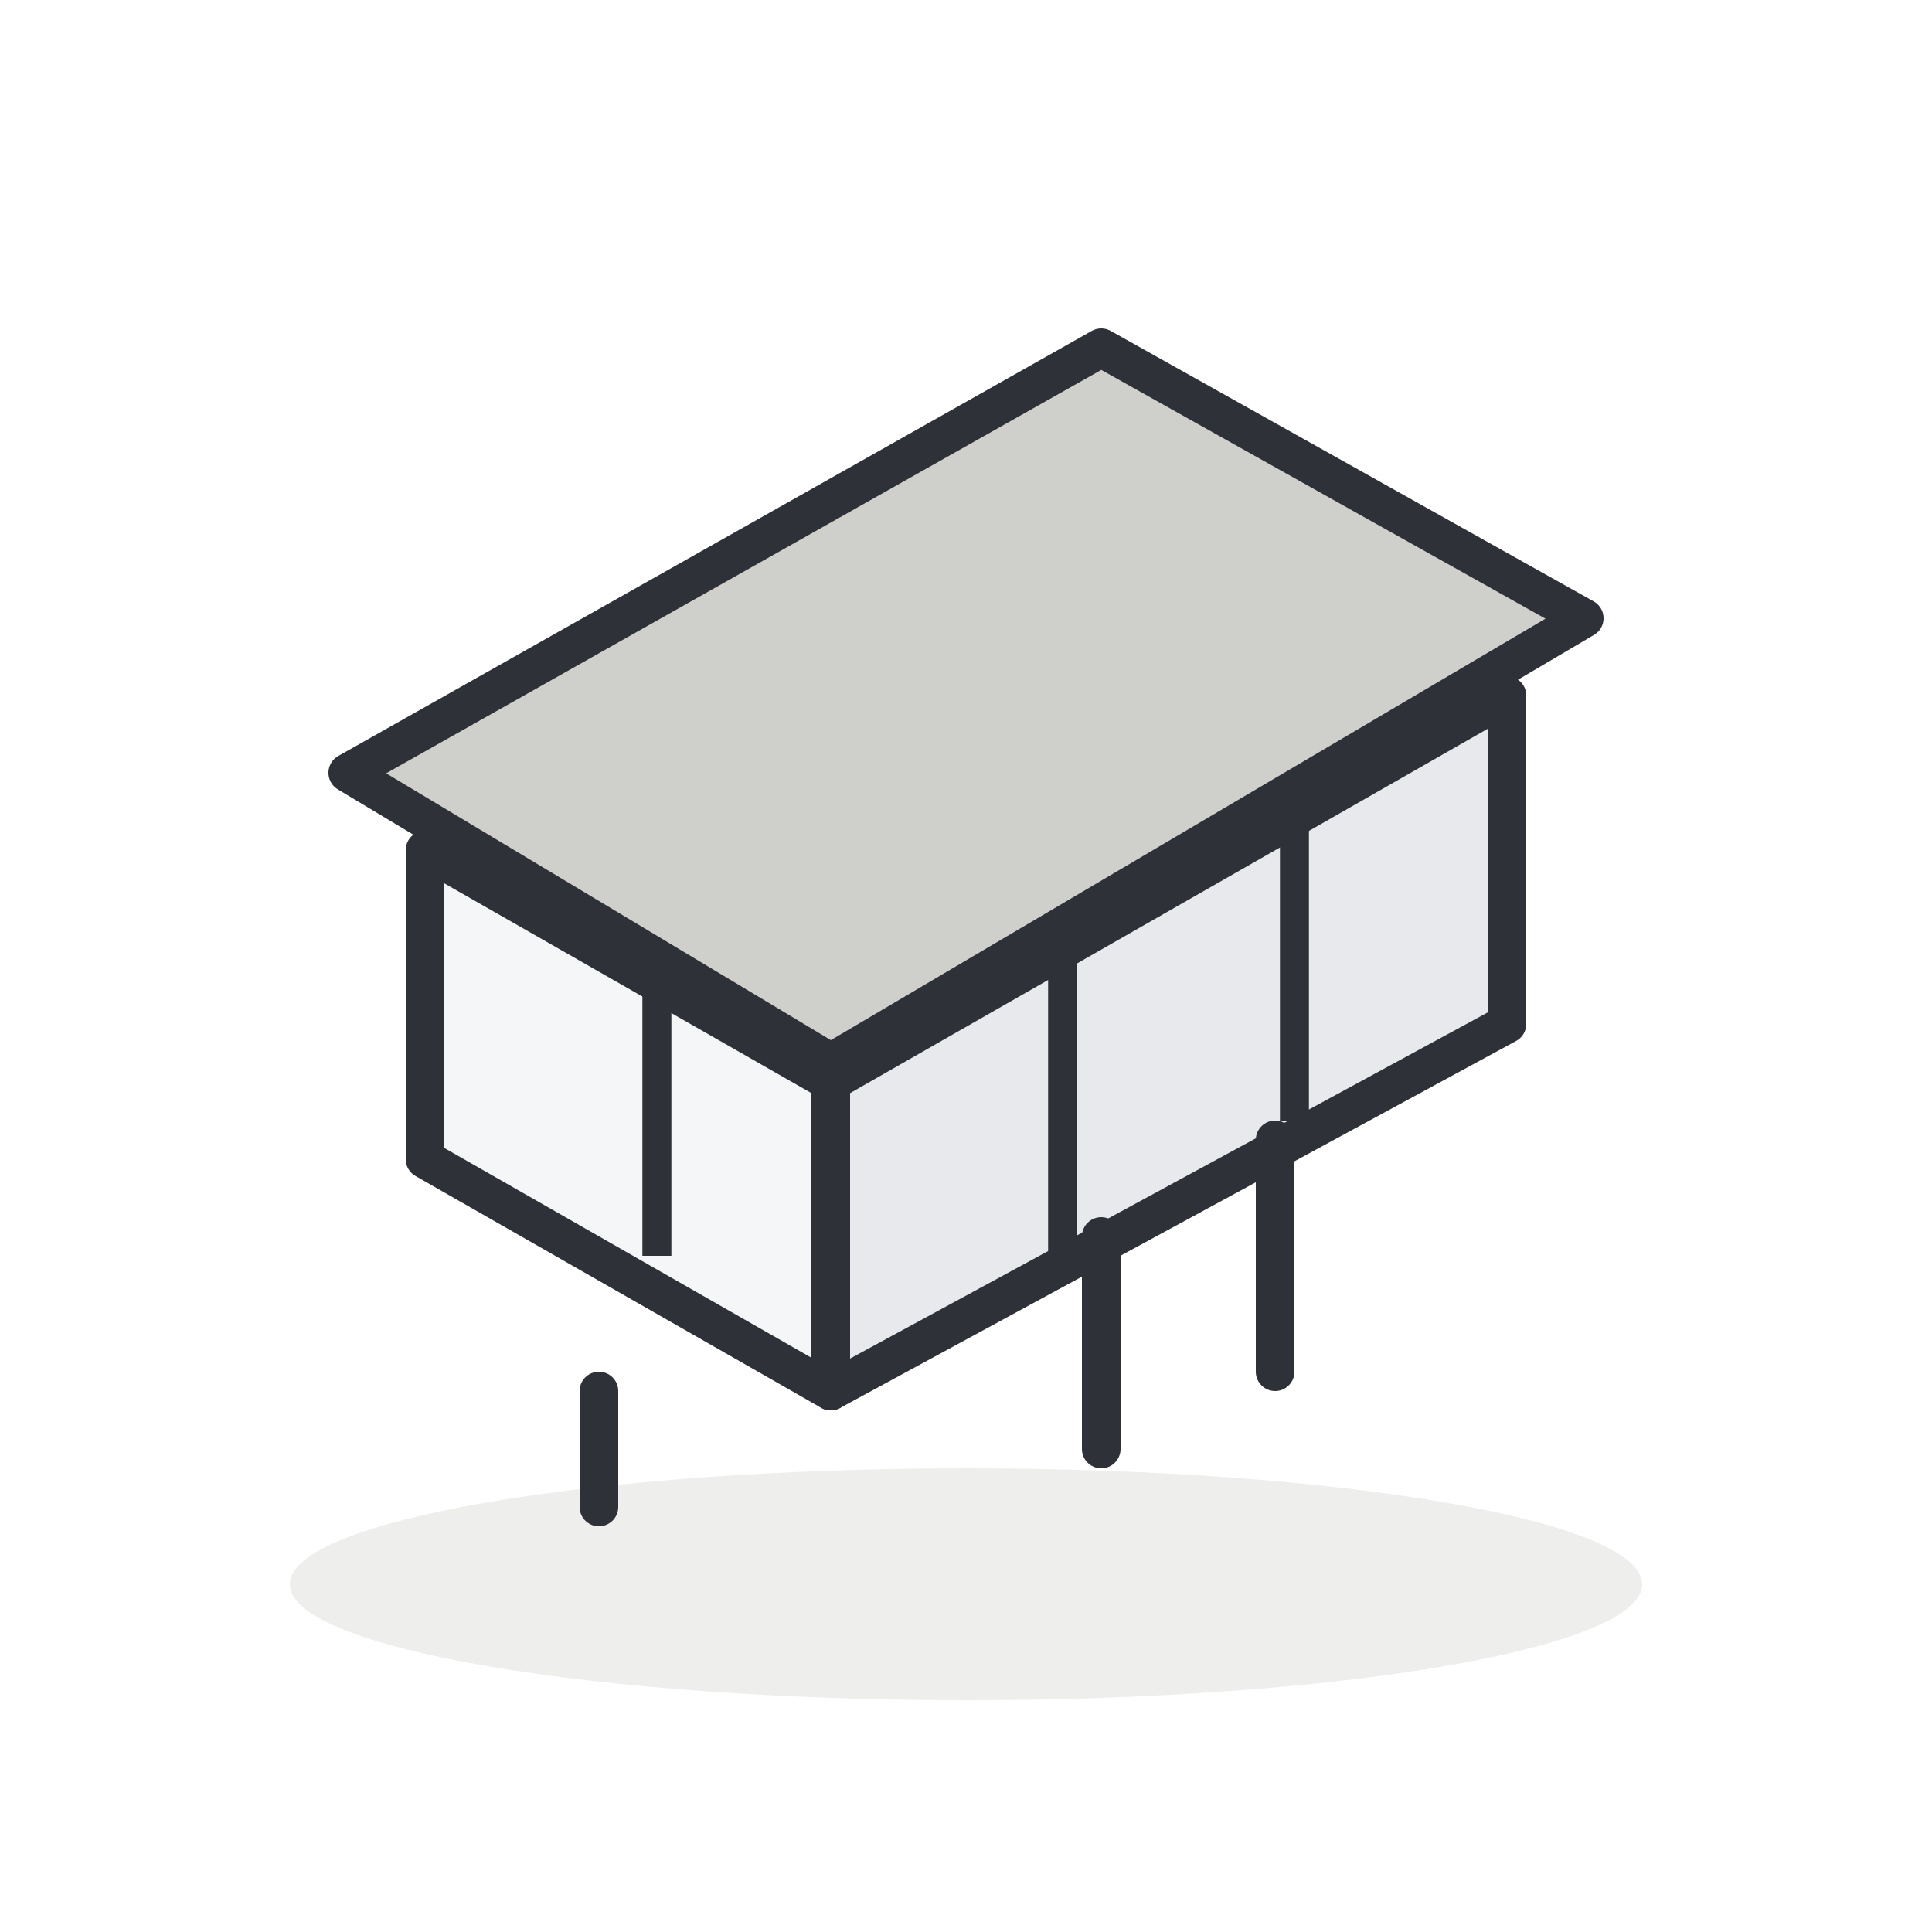
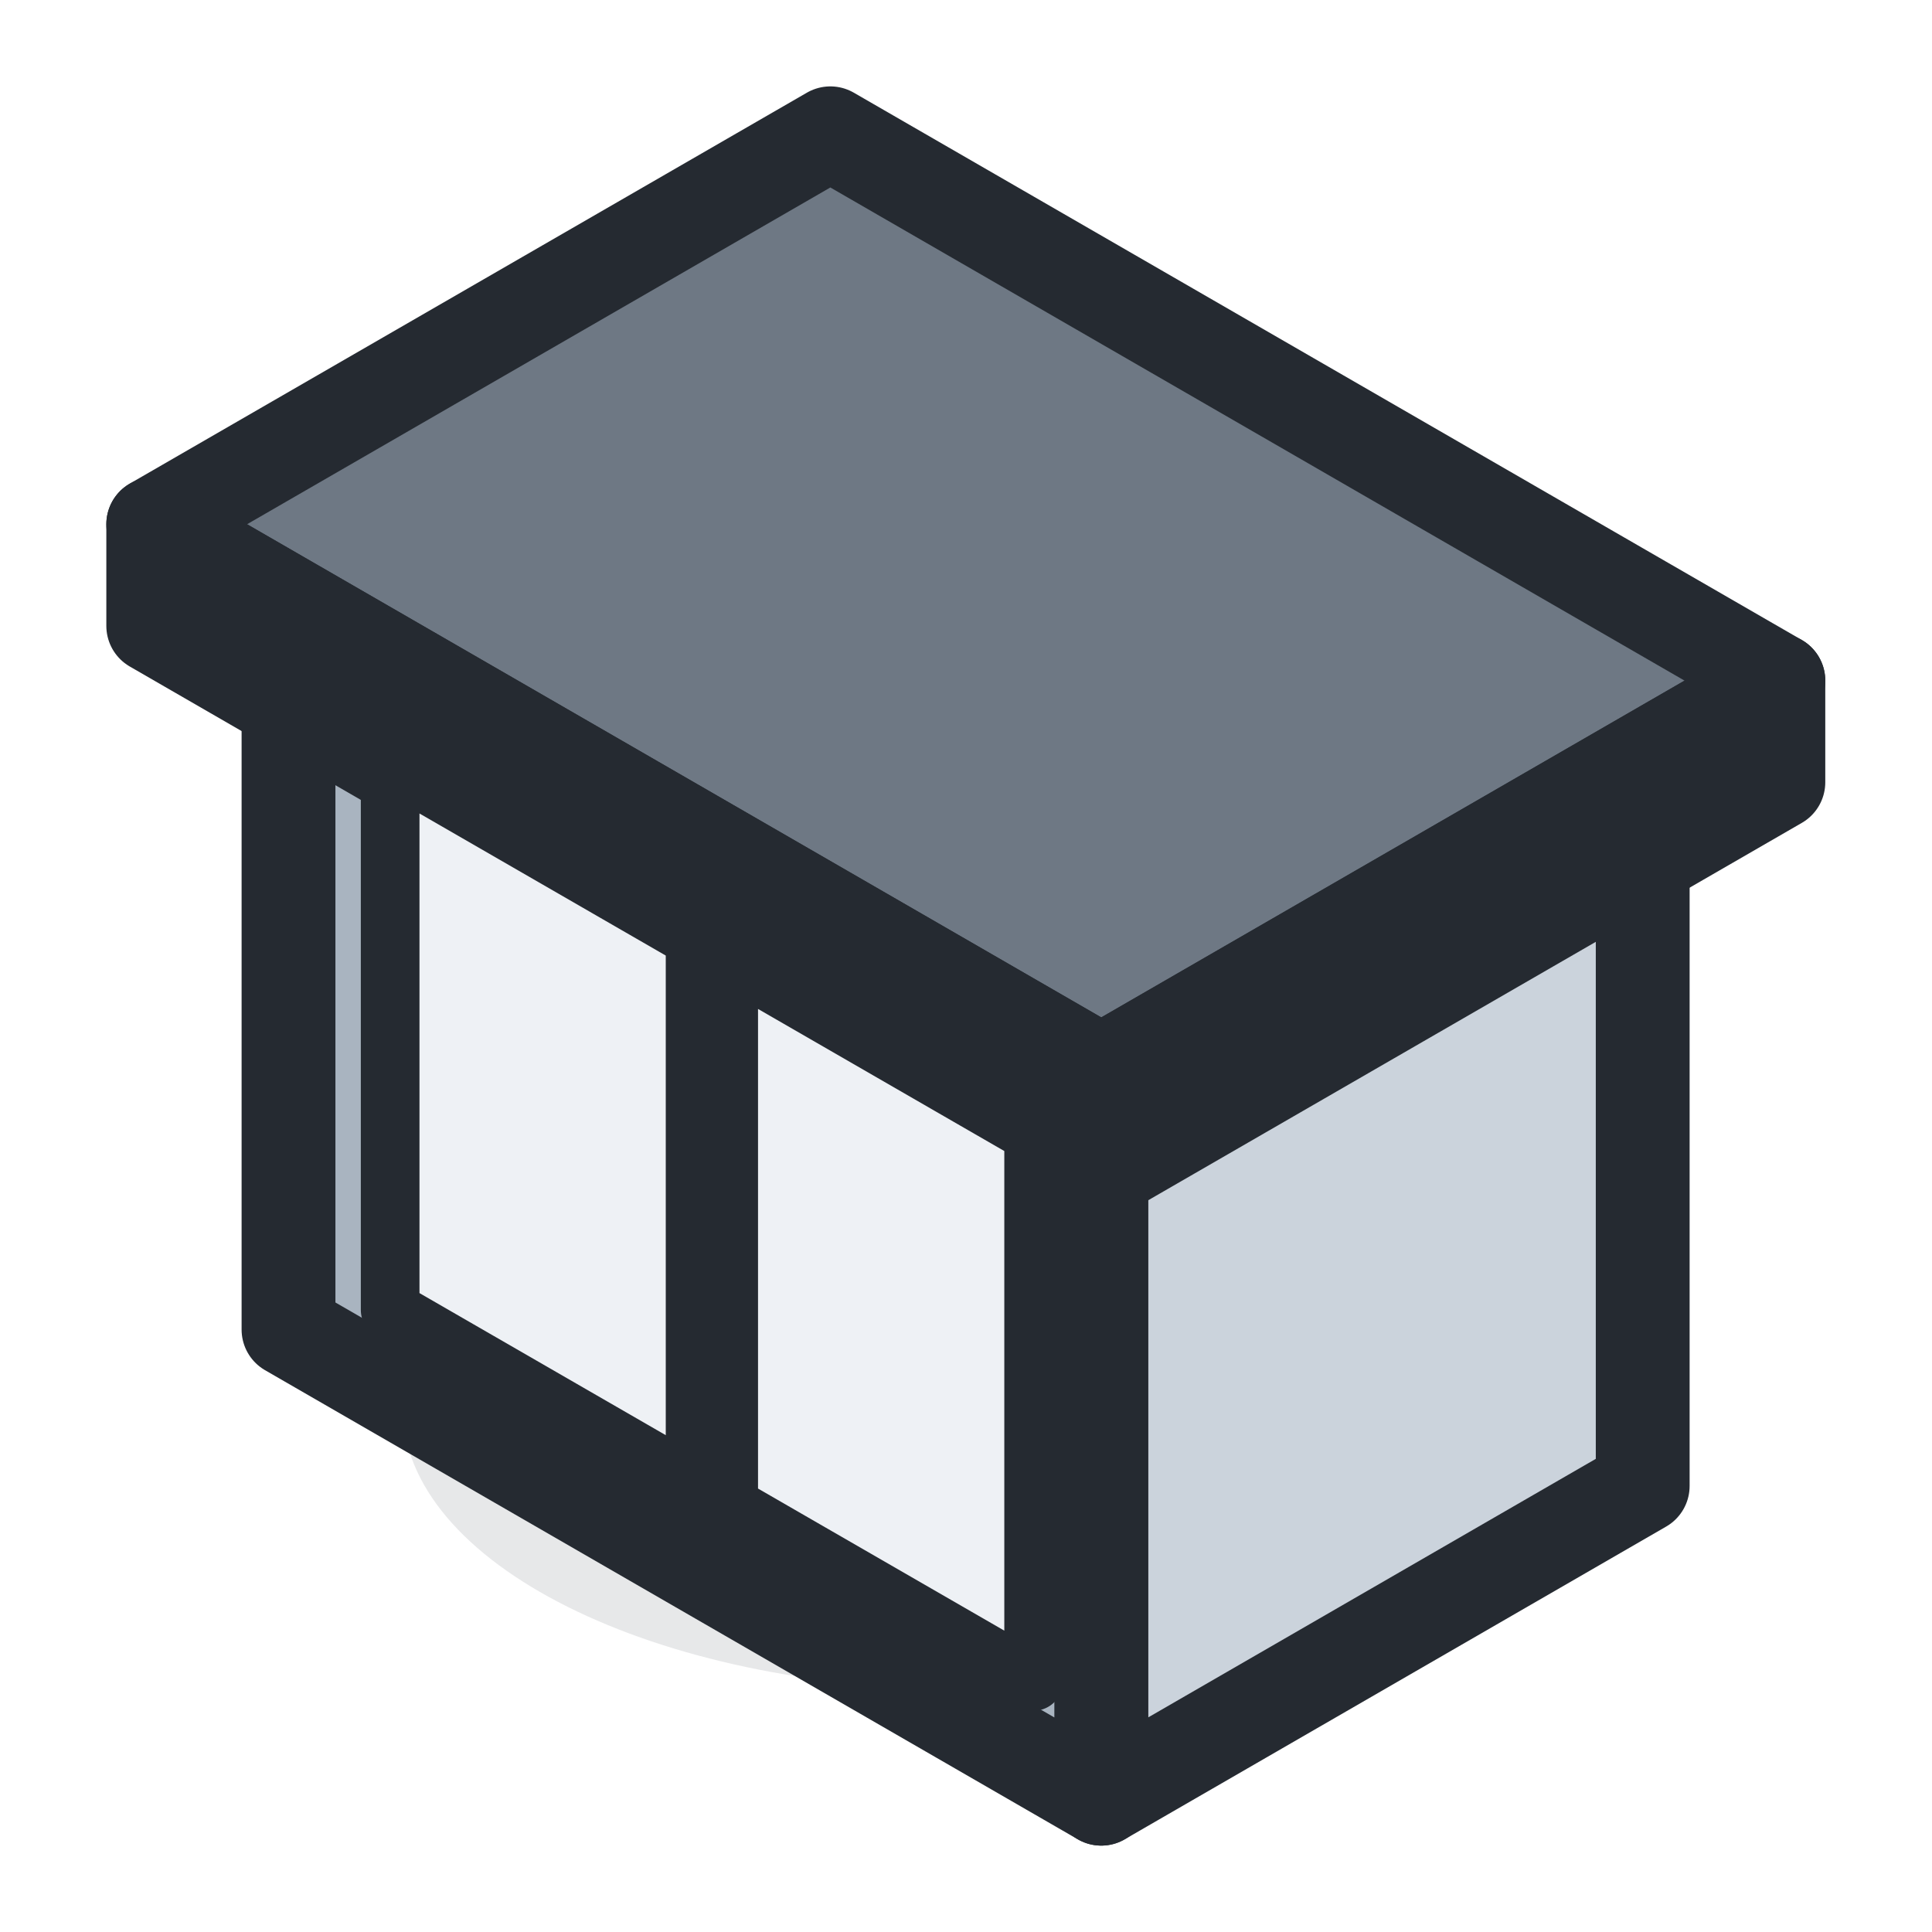
- <svg xmlns="http://www.w3.org/2000/svg" viewBox="0 0 100 100">
-   <ellipse cx="50" cy="82" rx="35" ry="6" fill="#CFCFCB" opacity="0.35" />
-   <path d="M18 40 L57 18 L82 32 L43 55 Z" fill="#CFCFCB" stroke="#2E3238" stroke-width="2" stroke-linejoin="round" />
-   <path d="M22 44 L43 56 L43 72 L22 60 Z" fill="#F4F6F8" stroke="#2E3238" stroke-width="2" stroke-linejoin="round" />
-   <path d="M43 56 L78 36 L78 53 L43 72 Z" fill="#E7E9EC" stroke="#2E3238" stroke-width="2" stroke-linejoin="round" />
-   <line x1="34" y1="50" x2="34" y2="65" stroke="#2E3238" stroke-width="1.5" />
-   <line x1="55" y1="49" x2="55" y2="65" stroke="#2E3238" stroke-width="1.5" />
-   <line x1="67" y1="42" x2="67" y2="58" stroke="#2E3238" stroke-width="1.5" />
-   <path d="M31 72 L31 78" stroke="#2E3238" stroke-width="2" stroke-linecap="round" />
-   <path d="M57 64 L57 75" stroke="#2E3238" stroke-width="2" stroke-linecap="round" />
-   <path d="M66 59 L66 71" stroke="#2E3238" stroke-width="2" stroke-linecap="round" />
+ <svg xmlns="http://www.w3.org/2000/svg" viewBox="-21.24 -24.01 49.42 49.42">
+   <ellipse cx="3.46" cy="12.00" rx="14.40" ry="7.20" fill="#0B1220" opacity="0.10" />
+   <polygon points="0.00,-16.00 20.78,-4.00 6.93,4.00 -13.86,-8.00" fill="#F7F9FB" stroke="#252A31" stroke-width="2.4" stroke-linejoin="round" />
+   <polygon points="20.78,14.00 6.93,22.00 6.93,4.00 20.78,-4.00" fill="#CBD3DC" stroke="#252A31" stroke-width="2.4" stroke-linejoin="round" />
+   <polygon points="-13.86,10.00 6.93,22.00 6.93,4.00 -13.86,-8.00" fill="#A9B4C0" stroke="#252A31" stroke-width="2.4" stroke-linejoin="round" />
+   <polygon points="0.00,-20.60 24.25,-6.60 6.93,3.40 -17.32,-10.60" fill="#6E7884" stroke="#252A31" stroke-width="2.4" stroke-linejoin="round" />
+   <polygon points="24.25,-4.00 6.93,6.00 6.93,3.40 24.25,-6.60" fill="#5E6772" stroke="#252A31" stroke-width="2.4" stroke-linejoin="round" />
+   <polygon points="-17.32,-8.00 6.93,6.00 6.93,3.40 -17.32,-10.60" fill="#4E5661" stroke="#252A31" stroke-width="2.4" stroke-linejoin="round" />
+   <polygon points="-11.26,9.50 -3.46,14.00 -3.46,0.00 -11.26,-4.50" fill="#EEF1F5" stroke="#252A31" stroke-width="1.5" stroke-linejoin="round" />
+   <polygon points="-2.60,14.50 5.20,19.00 5.20,5.00 -2.60,0.50" fill="#EEF1F5" stroke="#252A31" stroke-width="1.5" stroke-linejoin="round" />
</svg>
